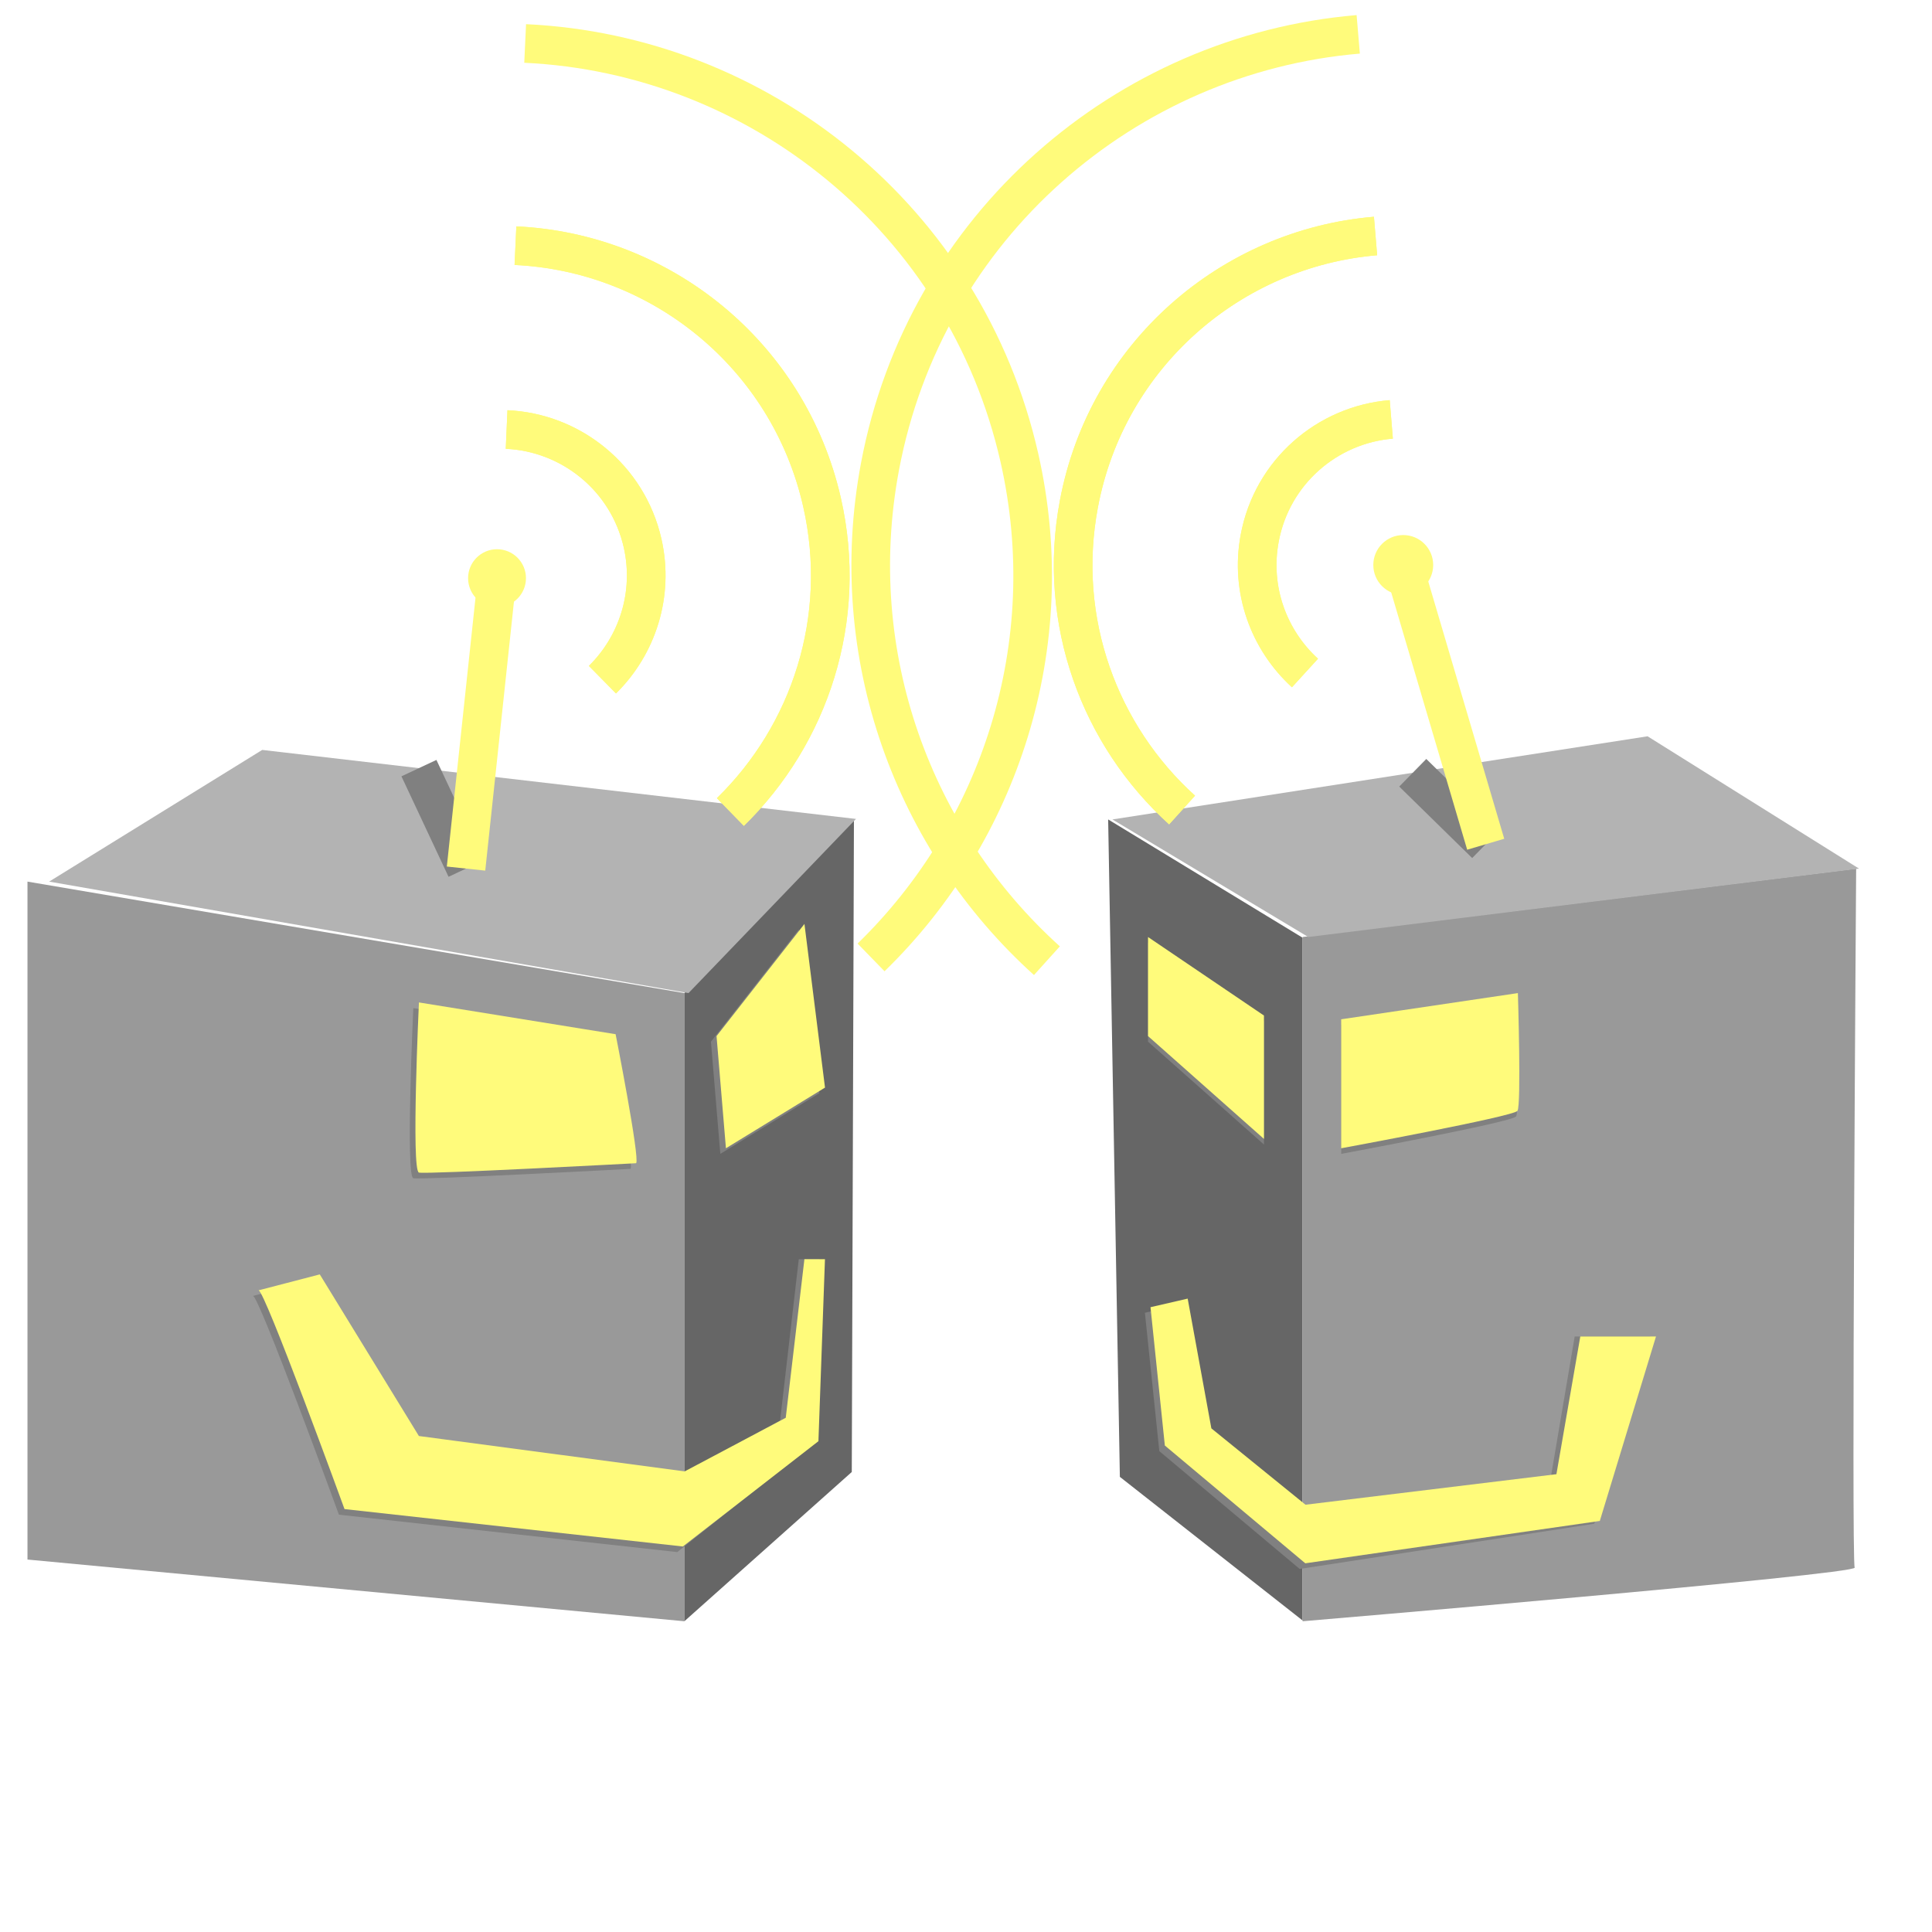
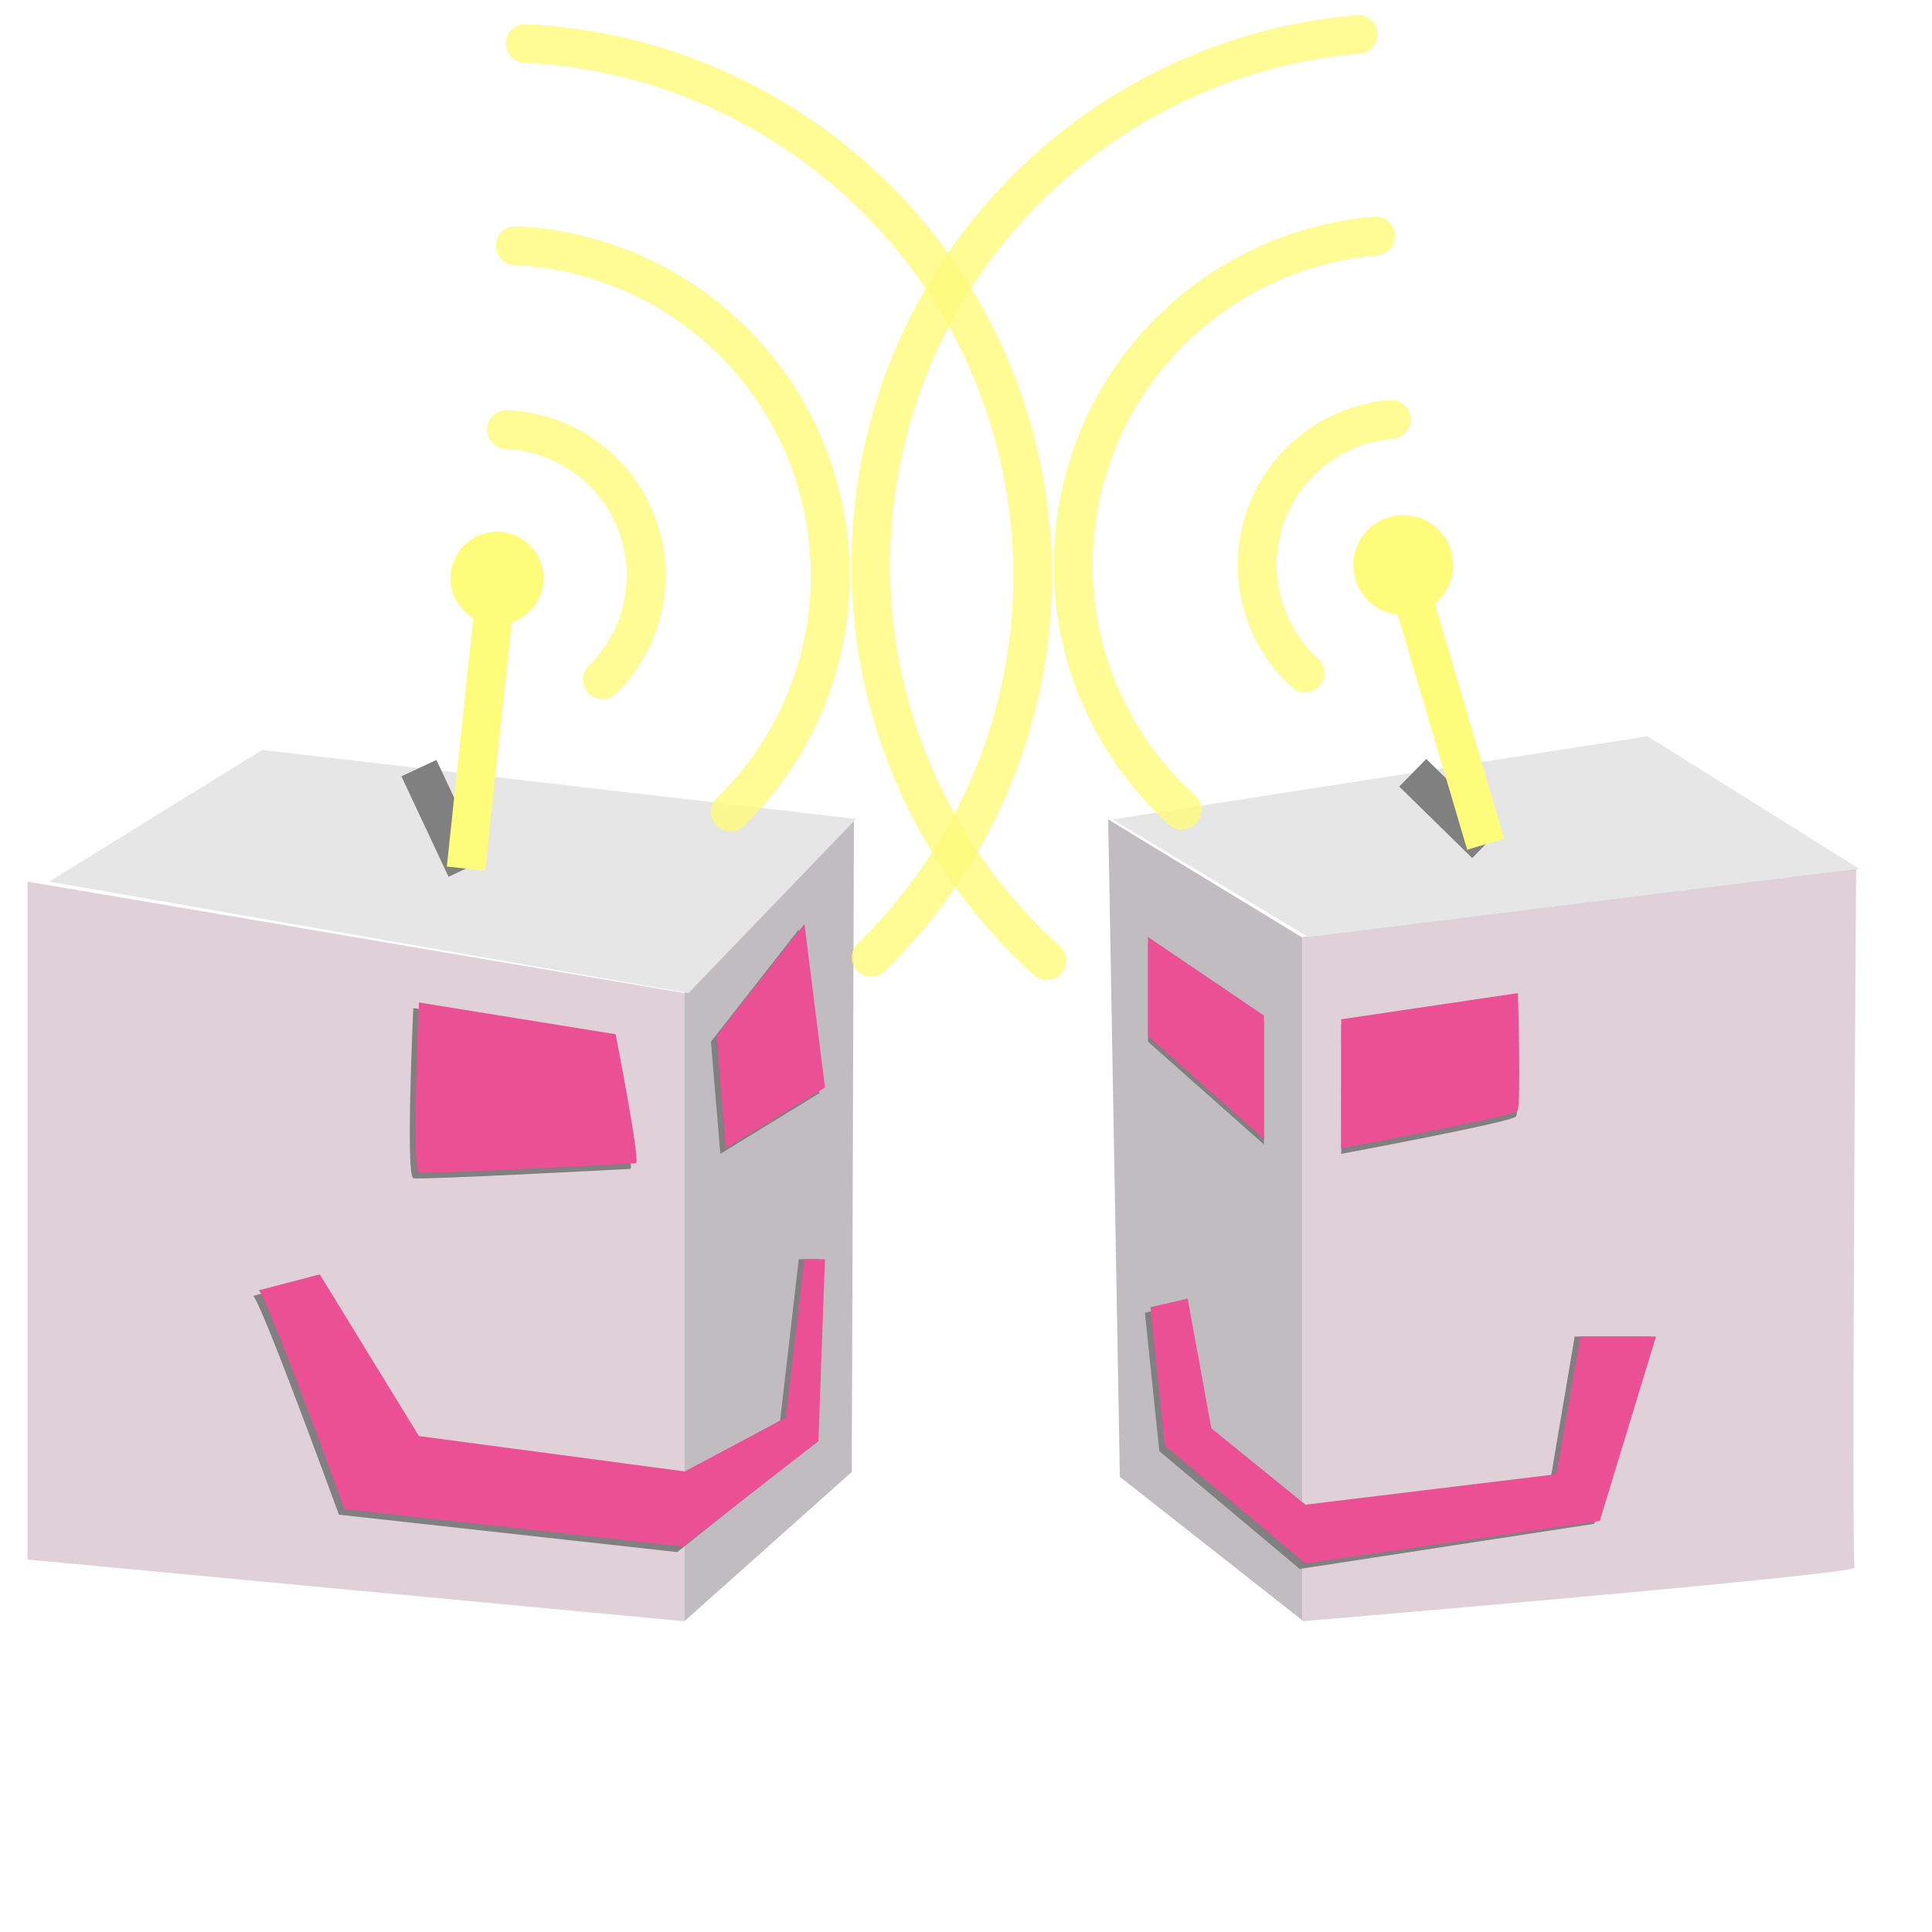
- <svg xmlns="http://www.w3.org/2000/svg" version="1.1" id="Layer_2" x="0px" y="0px" width="50px" height="50px" viewBox="0 0 50 50" enable-background="new 0 0 50 50" xml:space="preserve">
-   <polygon fill="#999999" points="17.711,41.958 17.711,25.701 0.711,22.816 0.711,40.361 " />
-   <polygon fill="#666666" points="17.711,25.701 22.1,21.194 22.044,38.095 17.711,41.958 " />
-   <polyline fill="#B3B3B3" points="1.272,22.816 17.819,25.701 22.153,21.194 6.786,19.408 " />
-   <polygon fill="#666666" points="28.982,38.221 28.679,21.207 33.711,24.268 33.711,41.938 " />
-   <path fill="#999999" d="M33.711,41.958V24.25l14.326-1.77c0,0-0.126,17.913-0.038,18.089C48.088,40.746,33.711,41.958,33.711,41.958  z" />
-   <polygon fill="#B3B3B3" points="28.789,21.207 33.858,24.25 48.11,22.479 42.639,19.055 " />
-   <path fill="#808080" d="M16.319,30.25c0.096-0.145-0.532-3.338-0.532-3.338l-5.091-0.823c0,0-0.203,4.354,0,4.403  C10.9,30.54,16.319,30.25,16.319,30.25z" />
-   <polygon fill="#808080" points="18.642,29.862 18.399,26.959 20.673,24.056 21.205,28.292 " />
-   <path fill="#808080" d="M6.545,33.539C6.69,33.491,8.771,39.2,8.771,39.2l8.757,0.968l3.508-2.798l0.168-4.782h-0.532l-0.483,4.177  l-2.614,1.424l-6.879-0.897l-2.564-4.173L6.545,33.539z" />
-   <path fill="#808080" d="M34.711,26.523l4.5-0.677c0,0,0.127,2.903,0.025,3.048c-0.101,0.146-4.525,0.968-4.525,0.968V26.523z" />
-   <polygon fill="#808080" points="32.711,26.427 32.711,29.62 29.711,26.959 29.711,24.395 " />
-   <polygon fill="#808080" points="29.63,33.975 30.003,37.555 33.635,40.604 41.259,39.435 42.712,34.588 40.753,34.588   40.136,38.225 33.64,39.052 31.205,37.094 30.593,33.744 " />
-   <line fill="none" stroke="#808080" stroke-miterlimit="10" x1="12.061" y1="22.479" x2="10.842" y2="19.879" />
-   <line fill="none" stroke="#808080" stroke-miterlimit="10" x1="38.45" y1="21.849" x2="36.562" y2="19.999" />
-   <path fill="#FFFB7B" d="M16.464,30.104c0.097-0.146-0.532-3.339-0.532-3.339l-5.09-0.822c0,0-0.204,4.354,0,4.403  S16.464,30.104,16.464,30.104z" />
-   <polygon fill="#FFFB7B" points="18.787,29.717 18.544,26.814 20.819,23.911 21.351,28.147 " />
-   <path fill="#FFFB7B" d="M6.69,33.394c0.146-0.048,2.226,5.661,2.226,5.661l8.757,0.968l3.508-2.725l0.169-4.71h-0.532l-0.483,4.104  l-2.615,1.387l-6.879-0.915l-2.565-4.183L6.69,33.394z" />
-   <path fill="#FFFB7B" d="M34.711,26.379l4.572-0.678c0,0,0.09,2.903-0.011,3.048c-0.101,0.146-4.562,0.968-4.562,0.968V26.379z" />
-   <polygon fill="#FFFB7B" points="32.711,26.282 32.711,29.475 29.711,26.814 29.711,24.25 " />
-   <polygon fill="#FFFB7B" points="29.775,33.83 30.146,37.41 33.781,40.458 41.403,39.362 42.857,34.588 40.898,34.588 40.28,38.152   33.786,38.942 31.35,36.966 30.737,33.608 " />
-   <line fill="none" stroke="#FFFB7B" stroke-miterlimit="10" x1="12.061" y1="22.479" x2="12.863" y2="14.963" />
-   <line fill="none" stroke="#FFFB7B" stroke-miterlimit="10" x1="38.45" y1="21.849" x2="36.316" y2="14.622" />
-   <circle fill="#FFFB7B" cx="12.863" cy="14.963" r="0.749" />
-   <circle fill="#FFFB7B" cx="36.316" cy="14.622" r="0.775" />
-   <g>
-     <path fill="none" stroke="#FFFB7B" stroke-miterlimit="10" d="M30.592,20.963c-2.132-1.928-3.241-4.885-2.671-7.917   c0.723-3.863,3.942-6.625,7.678-6.938" />
-     <path fill="none" stroke="#FFFB7B" stroke-miterlimit="10" d="M35.151,0.889c-6.021,0.508-11.21,4.965-12.378,11.192   c-0.918,4.896,0.875,9.672,4.321,12.782" />
-     <path fill="none" stroke="#FFFB7B" stroke-miterlimit="10" d="M33.772,17.417c-0.936-0.854-1.422-2.156-1.171-3.492   c0.32-1.712,1.749-2.936,3.405-3.071" />
-     <path fill="none" stroke="#FFFB7B" stroke-miterlimit="10" d="M35.599,6.108c-3.735,0.313-6.955,3.075-7.678,6.938   c-0.57,3.032,0.539,5.989,2.671,7.917" />
-     <path fill="none" stroke="#FFFB7B" stroke-miterlimit="10" d="M36.007,10.854c-1.656,0.135-3.085,1.358-3.405,3.071   c-0.251,1.335,0.235,2.638,1.171,3.492" />
-   </g>
-   <g>
-     <path fill="none" stroke="#FFFB7B" stroke-miterlimit="10" d="M18.902,21.014c2.058-2.006,3.055-5.003,2.373-8.011   c-0.87-3.833-4.191-6.472-7.935-6.645" />
-     <path fill="none" stroke="#FFFB7B" stroke-miterlimit="10" d="M13.591,1.125c6.037,0.281,11.388,4.54,12.79,10.719   c1.102,4.857-0.511,9.698-3.838,12.934" />
-     <path fill="none" stroke="#FFFB7B" stroke-miterlimit="10" d="M15.591,17.59c0.902-0.888,1.339-2.208,1.039-3.534   c-0.386-1.698-1.859-2.867-3.519-2.94" />
-     <path fill="none" stroke="#FFFB7B" stroke-miterlimit="10" d="M13.34,6.358c3.744,0.172,7.065,2.811,7.935,6.645   c0.682,3.008-0.315,6.005-2.373,8.011" />
-     <path fill="none" stroke="#FFFB7B" stroke-miterlimit="10" d="M13.111,11.116c1.66,0.073,3.133,1.242,3.519,2.94   c0.3,1.326-0.137,2.646-1.039,3.534" />
+ <svg xmlns="http://www.w3.org/2000/svg" version="1.1" id="Layer_1" x="0px" y="0px" width="50px" height="50px" viewBox="0 0 50 50" enable-background="new 0 0 50 50" xml:space="preserve">
+   <g id="Layer_2">
+     <polygon fill="#E0D1D9" points="17.711,41.958 17.711,25.701 0.711,22.816 0.711,40.361  " />
+     <polygon fill="#C1BCBF" points="17.711,25.701 22.1,21.194 22.044,38.095 17.711,41.958  " />
+     <polyline fill="#E6E6E6" points="1.272,22.816 17.819,25.701 22.153,21.194 6.786,19.408  " />
+     <polygon fill="#C1BCBF" points="28.982,38.221 28.68,21.207 33.711,24.268 33.711,41.938  " />
+     <path fill="#E0D1D9" d="M33.711,41.958V24.25l14.326-1.77c0,0-0.126,17.913-0.038,18.088   C48.088,40.746,33.711,41.958,33.711,41.958z" />
+     <polygon fill="#E6E6E6" points="28.789,21.207 33.857,24.25 48.109,22.479 42.639,19.055  " />
+     <path fill="#808080" d="M16.319,30.25c0.096-0.145-0.532-3.338-0.532-3.338l-5.091-0.823c0,0-0.203,4.354,0,4.403   C10.9,30.54,16.319,30.25,16.319,30.25z" />
+     <polygon fill="#808080" points="18.642,29.861 18.399,26.959 20.673,24.056 21.205,28.292  " />
+     <path fill="#808080" d="M6.545,33.539C6.69,33.491,8.771,39.2,8.771,39.2l8.757,0.968l3.508-2.798l0.168-4.782h-0.532l-0.483,4.178   l-2.614,1.424l-6.879-0.896L8.132,33.12L6.545,33.539z" />
+     <path fill="#808080" d="M34.711,26.523l4.5-0.679c0,0,0.127,2.903,0.025,3.05c-0.103,0.146-4.525,0.967-4.525,0.967V26.523z" />
+     <polygon fill="#808080" points="32.711,26.427 32.711,29.62 29.711,26.959 29.711,24.395  " />
+     <polygon fill="#808080" points="29.63,33.975 30.003,37.555 33.635,40.604 41.259,39.436 42.712,34.588 40.753,34.588    40.137,38.225 33.641,39.052 31.205,37.094 30.593,33.744  " />
+     <line fill="none" stroke="#808080" stroke-miterlimit="10" x1="12.061" y1="22.479" x2="10.842" y2="19.879" />
+     <line fill="none" stroke="#808080" stroke-miterlimit="10" x1="38.45" y1="21.849" x2="36.562" y2="19.999" />
+     <path fill="#EB5094" d="M16.464,30.104c0.097-0.146-0.532-3.338-0.532-3.338l-5.09-0.822c0,0-0.204,4.354,0,4.402   C11.046,30.395,16.464,30.104,16.464,30.104z" />
+     <polygon fill="#EB5094" points="18.787,29.717 18.544,26.814 20.819,23.911 21.351,28.146  " />
+     <path fill="#EB5094" d="M6.69,33.395c0.146-0.049,2.226,5.66,2.226,5.66l8.757,0.969l3.508-2.726l0.169-4.71h-0.532l-0.483,4.104   L17.72,38.08l-6.879-0.915L8.276,32.98L6.69,33.395z" />
+     <path fill="#EB5094" d="M34.711,26.379l4.572-0.678c0,0,0.09,2.902-0.012,3.048s-4.562,0.968-4.562,0.968L34.711,26.379   L34.711,26.379z" />
+     <polygon fill="#EB5094" points="32.711,26.282 32.711,29.475 29.711,26.814 29.711,24.25  " />
+     <polygon fill="#EB5094" points="29.775,33.83 30.146,37.41 33.781,40.458 41.402,39.361 42.857,34.588 40.898,34.588    40.279,38.152 33.786,38.941 31.35,36.966 30.736,33.607  " />
+     <line fill="none" stroke="#FFFB7B" stroke-miterlimit="10" x1="12.061" y1="22.479" x2="12.863" y2="14.963" />
+     <line fill="none" stroke="#FFFB7B" stroke-miterlimit="10" x1="38.45" y1="21.849" x2="36.316" y2="14.622" />
+     <circle fill="#FFFB7B" cx="12.863" cy="14.963" r="1.202" />
+     <circle fill="#FFFB7B" cx="36.316" cy="14.622" r="1.291" />
+     <g opacity="0.8">
+       <path fill="none" stroke="#FFFB7B" stroke-linecap="round" stroke-miterlimit="10" d="M30.592,20.963    c-2.132-1.928-3.24-4.885-2.671-7.917c0.724-3.863,3.942-6.625,7.679-6.938" />
+       <path fill="none" stroke="#FFFB7B" stroke-linecap="round" stroke-miterlimit="10" d="M35.15,0.889    C29.13,1.397,23.941,5.854,22.773,12.081c-0.918,4.896,0.875,9.672,4.321,12.782" />
+       <path fill="none" stroke="#FFFB7B" stroke-linecap="round" stroke-miterlimit="10" d="M33.771,17.417    c-0.937-0.854-1.422-2.156-1.17-3.492c0.318-1.712,1.748-2.936,3.403-3.071" />
+       <path fill="none" stroke="#FFFB7B" stroke-linecap="round" stroke-miterlimit="10" d="M35.6,6.108    c-3.736,0.313-6.955,3.075-7.679,6.938c-0.569,3.032,0.539,5.989,2.671,7.917" />
+       <path fill="none" stroke="#FFFB7B" stroke-linecap="round" stroke-miterlimit="10" d="M36.007,10.854    c-1.655,0.135-3.085,1.358-3.405,3.071c-0.25,1.335,0.235,2.638,1.172,3.492" />
+     </g>
+     <g opacity="0.8">
+       <path fill="none" stroke="#FFFB7B" stroke-linecap="round" stroke-miterlimit="10" d="M18.902,21.014    c2.058-2.006,3.055-5.003,2.373-8.011c-0.87-3.833-4.191-6.472-7.935-6.645" />
+       <path fill="none" stroke="#FFFB7B" stroke-linecap="round" stroke-miterlimit="10" d="M13.591,1.125    c6.037,0.281,11.388,4.54,12.79,10.719c1.102,4.857-0.511,9.698-3.838,12.934" />
+       <path fill="none" stroke="#FFFB7B" stroke-linecap="round" stroke-miterlimit="10" d="M15.591,17.59    c0.902-0.888,1.339-2.208,1.039-3.534c-0.386-1.698-1.859-2.867-3.519-2.94" />
+       <path fill="none" stroke="#FFFB7B" stroke-linecap="round" stroke-miterlimit="10" d="M13.34,6.358    c3.744,0.172,7.065,2.811,7.935,6.645c0.682,3.008-0.315,6.005-2.373,8.011" />
+       <path fill="none" stroke="#FFFB7B" stroke-linecap="round" stroke-miterlimit="10" d="M13.111,11.116    c1.66,0.073,3.133,1.242,3.519,2.94c0.3,1.326-0.137,2.646-1.039,3.534" />
+     </g>
  </g>
</svg>
